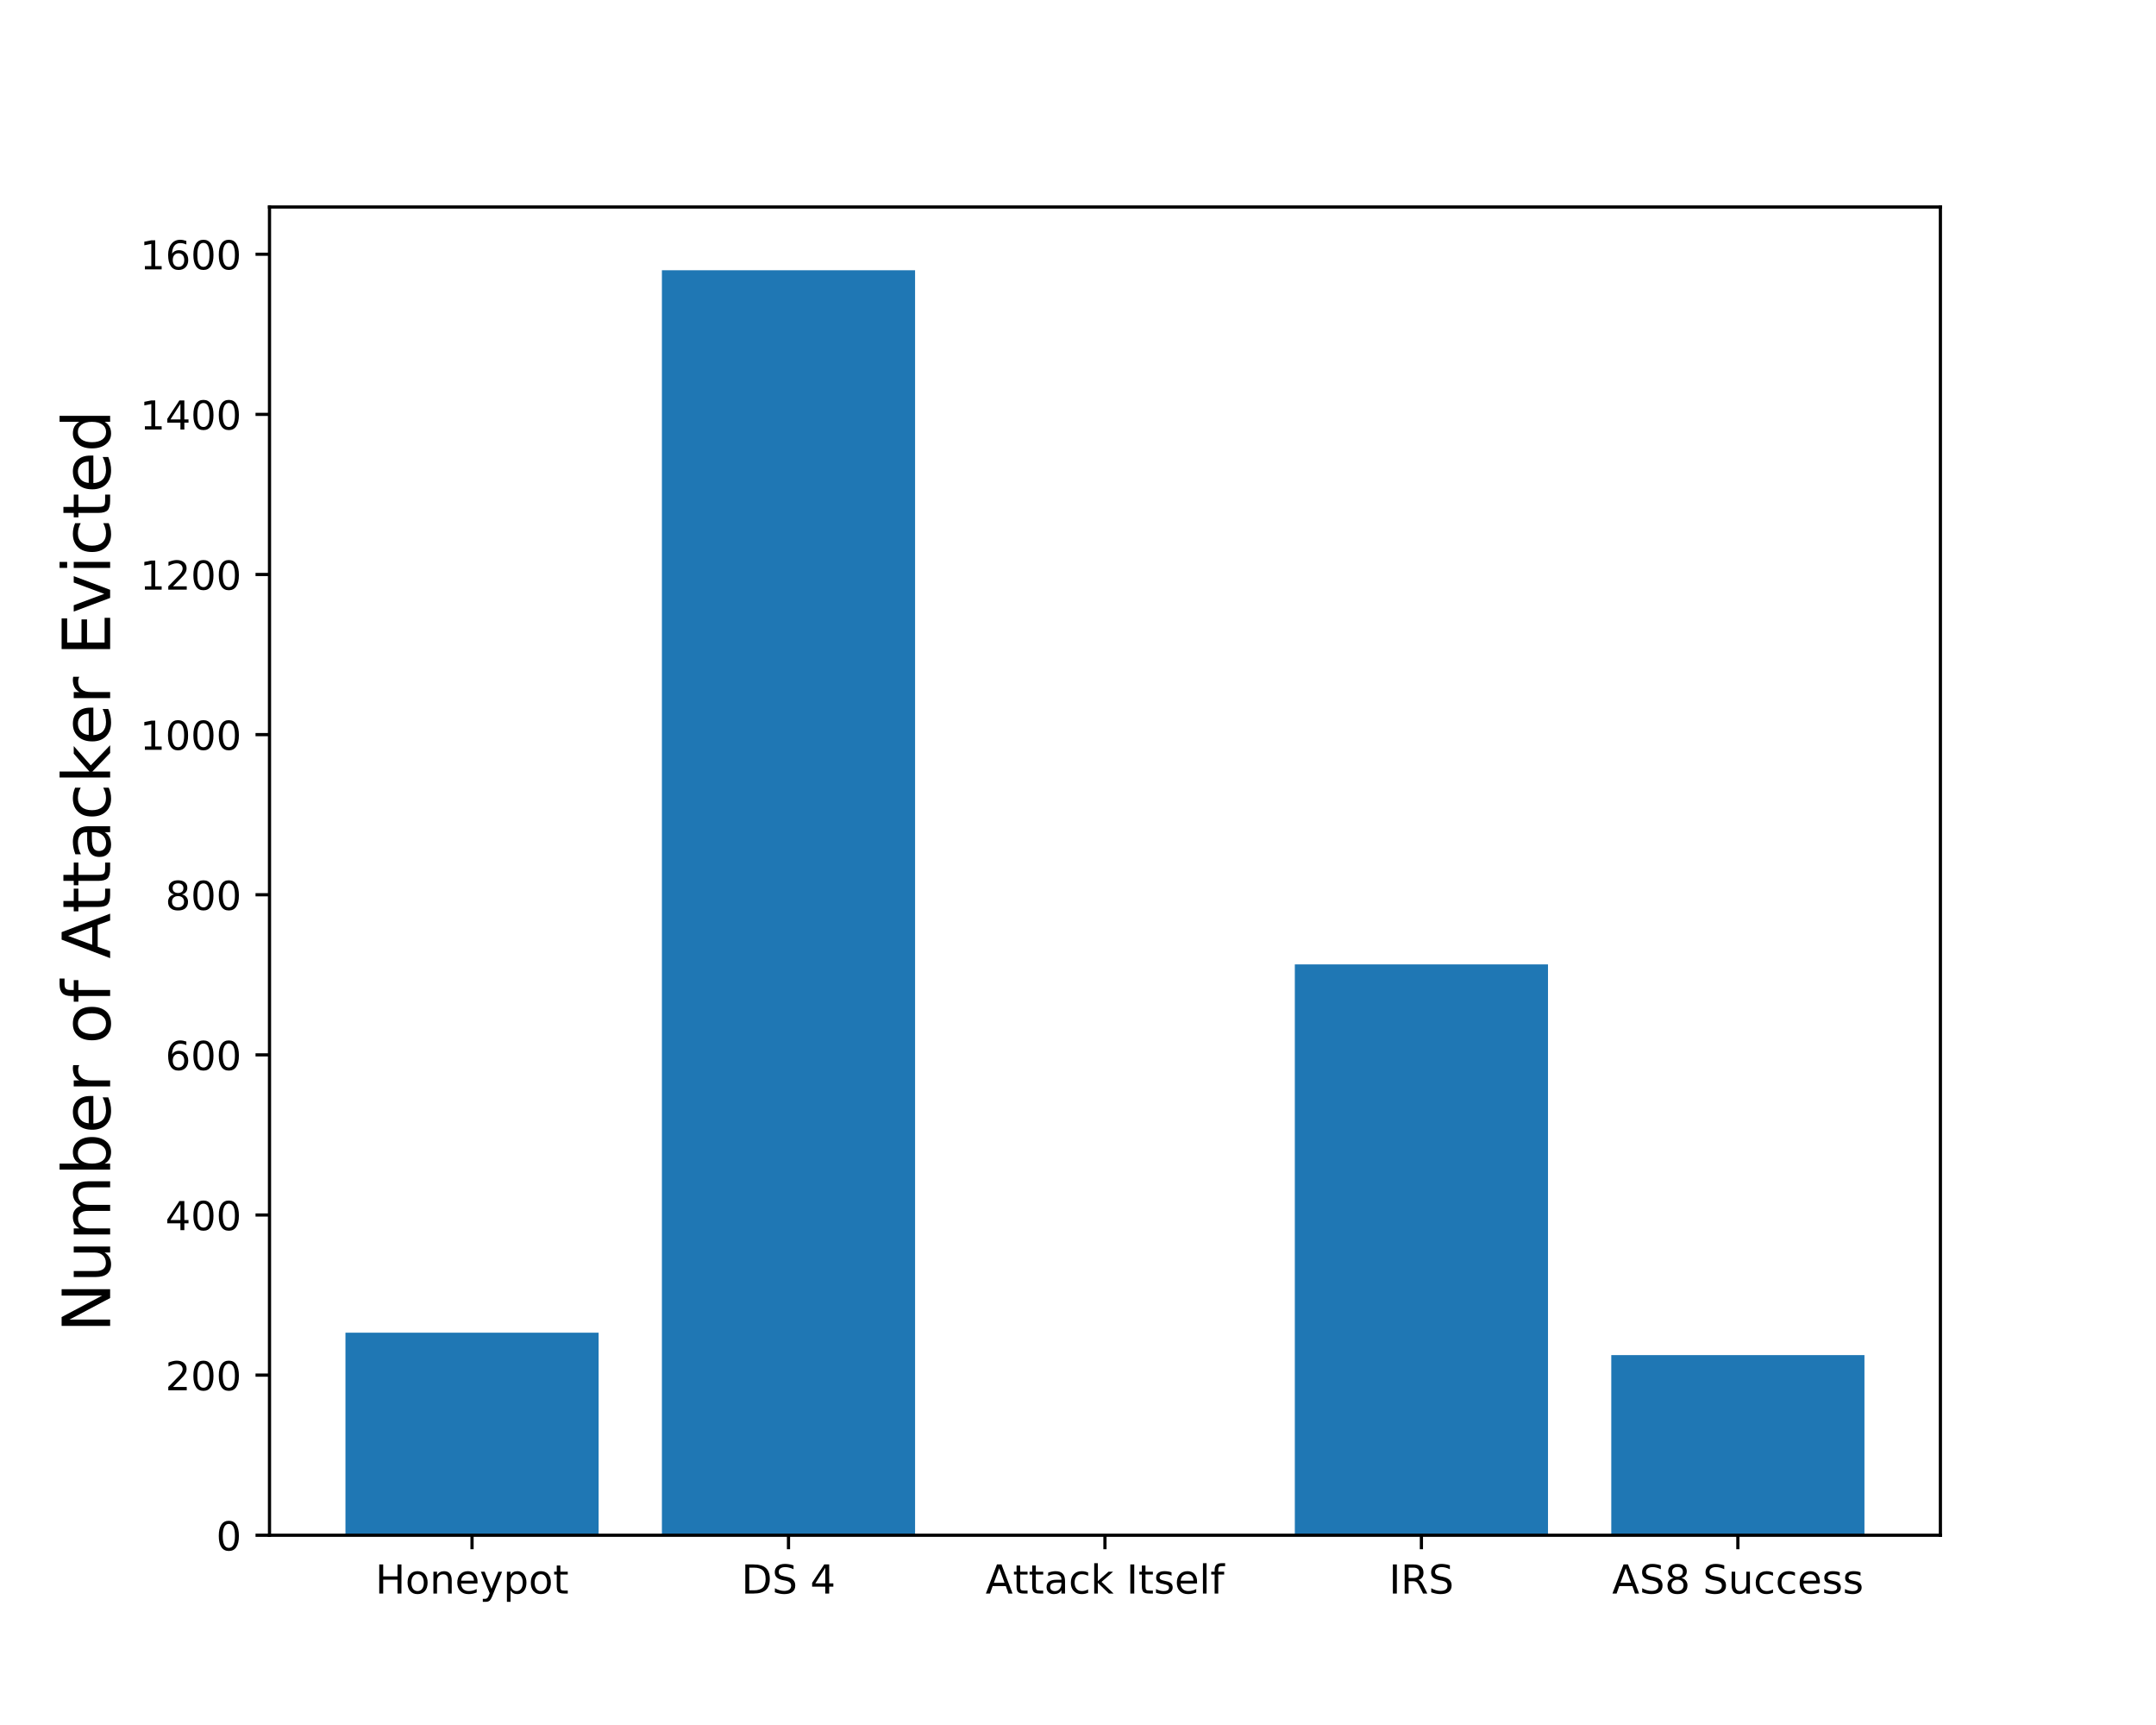
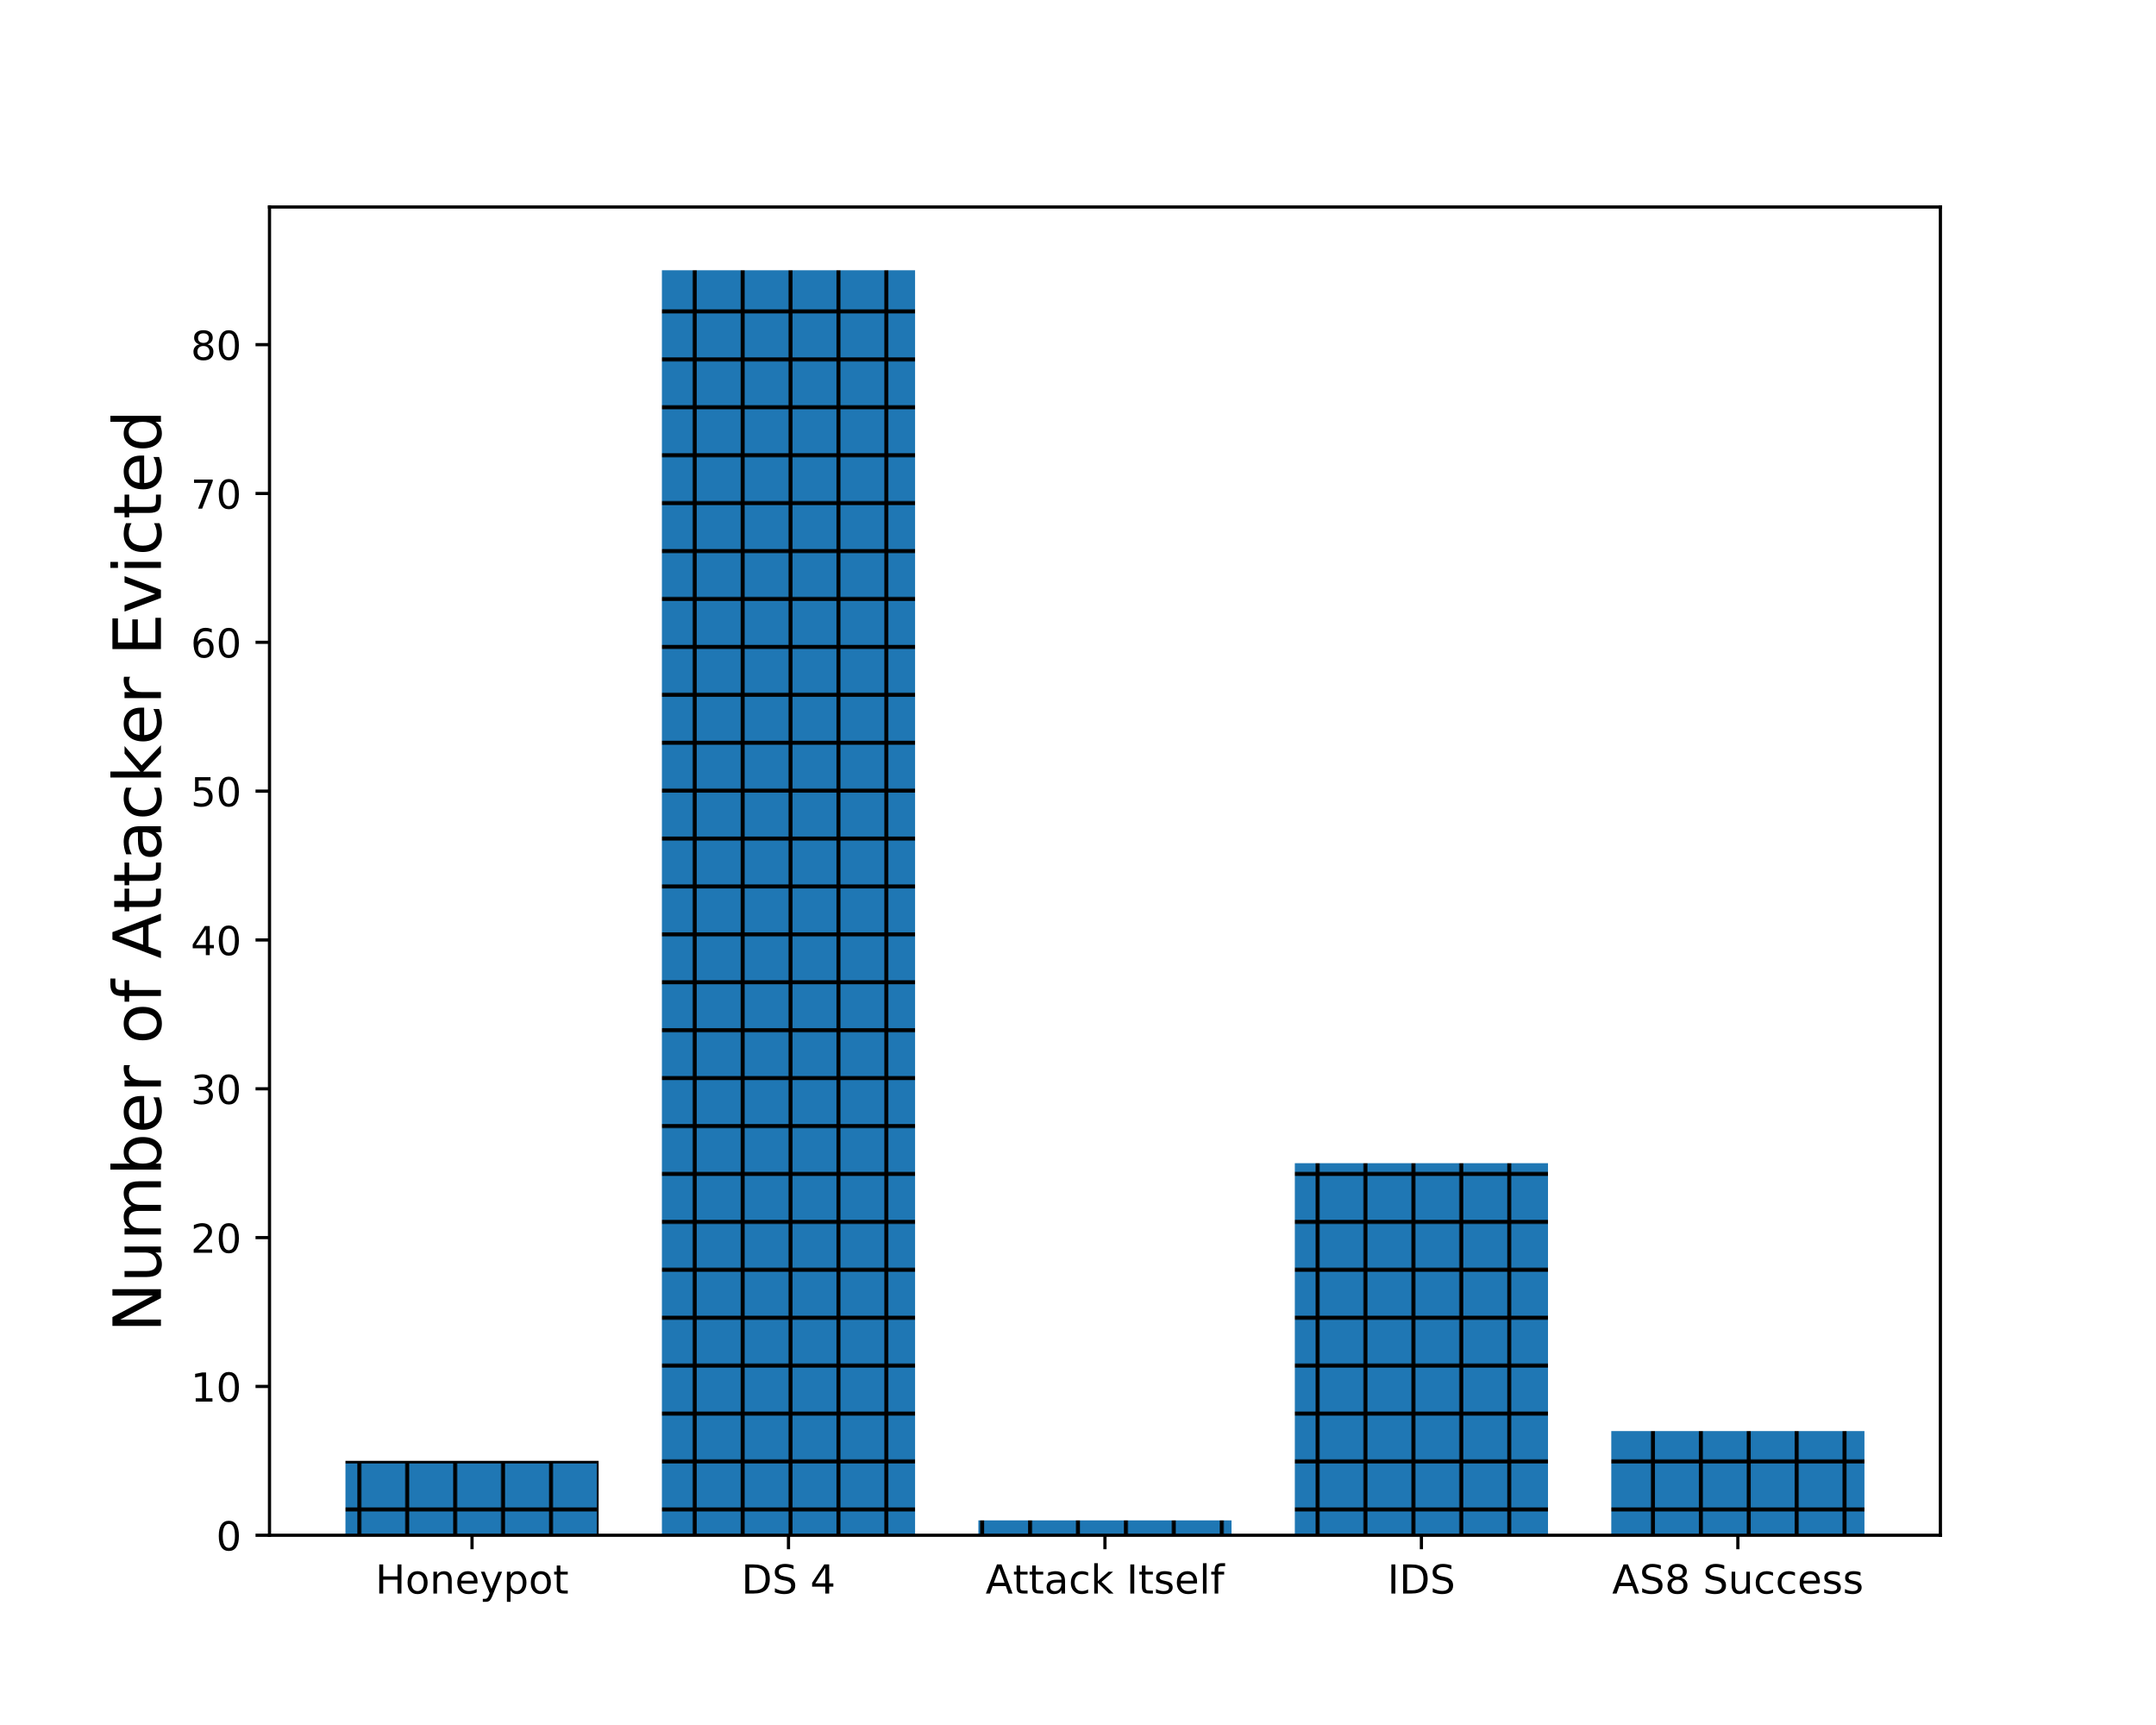
<svg xmlns="http://www.w3.org/2000/svg" xmlns:xlink="http://www.w3.org/1999/xlink" height="432pt" version="1.1" viewBox="0 0 540 432" width="540pt">
  <defs>
    <style type="text/css">
*{stroke-linecap:butt;stroke-linejoin:round;}
  </style>
  </defs>
  <g id="figure_1">
    <g id="patch_1">
      <path d="M 0 432  L 540 432  L 540 0  L 0 0  z " style="fill:#ffffff;" />
    </g>
    <g id="axes_1">
      <g id="patch_2">
        <path d="M 67.5 384.48  L 486 384.48  L 486 51.84  L 67.5 51.84  z " style="fill:#ffffff;" />
      </g>
      <g id="patch_3">
-         <path clip-path="url(#p1a131243bc)" d="M 86.523 384.48  L 149.932 384.48  L 149.932 333.752  L 86.523 333.752  z " style="fill:#1f77b4;" />
+         <path clip-path="url(#p484677745c)" d="M 86.523 384.48  L 149.932 384.48  L 149.932 365.845  L 86.523 365.845  z " style="fill:url(#h09de7ea8a7);" />
      </g>
      <g id="patch_4">
-         <path clip-path="url(#p1a131243bc)" d="M 165.784 384.48  L 229.193 384.48  L 229.193 67.68  L 165.784 67.68  z " style="fill:#1f77b4;" />
+         <path clip-path="url(#p484677745c)" d="M 165.784 384.48  L 229.193 384.48  L 229.193 67.68  L 165.784 67.68  z " style="fill:url(#h09de7ea8a7);" />
      </g>
      <g id="patch_5">
-         <path clip-path="url(#p1a131243bc)" d="M 245.045 384.48  L 308.455 384.48  L 308.455 384.48  L 245.045 384.48  z " style="fill:#1f77b4;" />
+         <path clip-path="url(#p484677745c)" d="M 245.045 384.48  L 308.455 384.48  L 308.455 380.753  L 245.045 380.753  z " style="fill:url(#h09de7ea8a7);" />
      </g>
      <g id="patch_6">
-         <path clip-path="url(#p1a131243bc)" d="M 324.307 384.48  L 387.716 384.48  L 387.716 241.519  L 324.307 241.519  z " style="fill:#1f77b4;" />
+         <path clip-path="url(#p484677745c)" d="M 324.307 384.48  L 387.716 384.48  L 387.716 291.304  L 324.307 291.304  z " style="fill:url(#h09de7ea8a7);" />
      </g>
      <g id="patch_7">
-         <path clip-path="url(#p1a131243bc)" d="M 403.568 384.48  L 466.977 384.48  L 466.977 339.366  L 403.568 339.366  z " style="fill:#1f77b4;" />
+         <path clip-path="url(#p484677745c)" d="M 403.568 384.48  L 466.977 384.48  L 466.977 358.391  L 403.568 358.391  z " style="fill:url(#h09de7ea8a7);" />
      </g>
      <g id="matplotlib.axis_1">
        <g id="xtick_1">
          <g id="line2d_1">
            <defs>
-               <path d="M 0 0  L 0 3.5  " id="m2b4261ff94" style="stroke:#000000;stroke-width:0.8;" />
-             </defs>
-             <g>
-               <use style="stroke:#000000;stroke-width:0.8;" x="118.227" xlink:href="#m2b4261ff94" y="384.48" />
+               <path d="M 0 0  L 0 3.5  " id="m92a95a628a" style="stroke:#000000;stroke-width:0.8;" />
+             </defs>
+             <g>
+               <use style="stroke:#000000;stroke-width:0.8;" x="118.227" xlink:href="#m92a95a628a" y="384.48" />
            </g>
          </g>
          <g id="text_1">
            <defs>
              <path d="M 9.812 72.906  L 19.672 72.906  L 19.672 43.016  L 55.516 43.016  L 55.516 72.906  L 65.375 72.906  L 65.375 0  L 55.516 0  L 55.516 34.719  L 19.672 34.719  L 19.672 0  L 9.812 0  z " id="DejaVuSans-72" />
              <path d="M 30.609 48.391  Q 23.391 48.391 19.188 42.75  Q 14.984 37.109 14.984 27.297  Q 14.984 17.484 19.156 11.844  Q 23.344 6.203 30.609 6.203  Q 37.797 6.203 41.984 11.859  Q 46.188 17.531 46.188 27.297  Q 46.188 37.016 41.984 42.703  Q 37.797 48.391 30.609 48.391  z M 30.609 56  Q 42.328 56 49.016 48.375  Q 55.719 40.766 55.719 27.297  Q 55.719 13.875 49.016 6.219  Q 42.328 -1.422 30.609 -1.422  Q 18.844 -1.422 12.172 6.219  Q 5.516 13.875 5.516 27.297  Q 5.516 40.766 12.172 48.375  Q 18.844 56 30.609 56  z " id="DejaVuSans-111" />
              <path d="M 54.891 33.016  L 54.891 0  L 45.906 0  L 45.906 32.719  Q 45.906 40.484 42.875 44.328  Q 39.844 48.188 33.797 48.188  Q 26.516 48.188 22.312 43.547  Q 18.109 38.922 18.109 30.906  L 18.109 0  L 9.078 0  L 9.078 54.688  L 18.109 54.688  L 18.109 46.188  Q 21.344 51.125 25.703 53.562  Q 30.078 56 35.797 56  Q 45.219 56 50.047 50.172  Q 54.891 44.344 54.891 33.016  z " id="DejaVuSans-110" />
              <path d="M 56.203 29.594  L 56.203 25.203  L 14.891 25.203  Q 15.484 15.922 20.484 11.062  Q 25.484 6.203 34.422 6.203  Q 39.594 6.203 44.453 7.469  Q 49.312 8.734 54.109 11.281  L 54.109 2.781  Q 49.266 0.734 44.188 -0.344  Q 39.109 -1.422 33.891 -1.422  Q 20.797 -1.422 13.156 6.188  Q 5.516 13.812 5.516 26.812  Q 5.516 40.234 12.766 48.109  Q 20.016 56 32.328 56  Q 43.359 56 49.781 48.891  Q 56.203 41.797 56.203 29.594  z M 47.219 32.234  Q 47.125 39.594 43.094 43.984  Q 39.062 48.391 32.422 48.391  Q 24.906 48.391 20.391 44.141  Q 15.875 39.891 15.188 32.172  z " id="DejaVuSans-101" />
              <path d="M 32.172 -5.078  Q 28.375 -14.844 24.75 -17.812  Q 21.141 -20.797 15.094 -20.797  L 7.906 -20.797  L 7.906 -13.281  L 13.188 -13.281  Q 16.891 -13.281 18.938 -11.516  Q 21 -9.766 23.484 -3.219  L 25.094 0.875  L 2.984 54.688  L 12.5 54.688  L 29.594 11.922  L 46.688 54.688  L 56.203 54.688  z " id="DejaVuSans-121" />
              <path d="M 18.109 8.203  L 18.109 -20.797  L 9.078 -20.797  L 9.078 54.688  L 18.109 54.688  L 18.109 46.391  Q 20.953 51.266 25.266 53.625  Q 29.594 56 35.594 56  Q 45.562 56 51.781 48.094  Q 58.016 40.188 58.016 27.297  Q 58.016 14.406 51.781 6.484  Q 45.562 -1.422 35.594 -1.422  Q 29.594 -1.422 25.266 0.953  Q 20.953 3.328 18.109 8.203  z M 48.688 27.297  Q 48.688 37.203 44.609 42.844  Q 40.531 48.484 33.406 48.484  Q 26.266 48.484 22.188 42.844  Q 18.109 37.203 18.109 27.297  Q 18.109 17.391 22.188 11.75  Q 26.266 6.109 33.406 6.109  Q 40.531 6.109 44.609 11.75  Q 48.688 17.391 48.688 27.297  z " id="DejaVuSans-112" />
              <path d="M 18.312 70.219  L 18.312 54.688  L 36.812 54.688  L 36.812 47.703  L 18.312 47.703  L 18.312 18.016  Q 18.312 11.328 20.141 9.422  Q 21.969 7.516 27.594 7.516  L 36.812 7.516  L 36.812 0  L 27.594 0  Q 17.188 0 13.234 3.875  Q 9.281 7.766 9.281 18.016  L 9.281 47.703  L 2.688 47.703  L 2.688 54.688  L 9.281 54.688  L 9.281 70.219  z " id="DejaVuSans-116" />
            </defs>
            <g transform="translate(94.0093 399.0784)scale(0.1 -0.1)">
              <use xlink:href="#DejaVuSans-72" />
              <use x="75.195" xlink:href="#DejaVuSans-111" />
              <use x="136.377" xlink:href="#DejaVuSans-110" />
              <use x="199.756" xlink:href="#DejaVuSans-101" />
              <use x="261.279" xlink:href="#DejaVuSans-121" />
              <use x="320.459" xlink:href="#DejaVuSans-112" />
              <use x="383.936" xlink:href="#DejaVuSans-111" />
              <use x="445.117" xlink:href="#DejaVuSans-116" />
            </g>
          </g>
        </g>
        <g id="xtick_2">
          <g id="line2d_2">
            <g>
-               <use style="stroke:#000000;stroke-width:0.8;" x="197.489" xlink:href="#m2b4261ff94" y="384.48" />
+               <use style="stroke:#000000;stroke-width:0.8;" x="197.489" xlink:href="#m92a95a628a" y="384.48" />
            </g>
          </g>
          <g id="text_2">
            <defs>
              <path d="M 19.672 64.797  L 19.672 8.109  L 31.594 8.109  Q 46.688 8.109 53.688 14.938  Q 60.688 21.781 60.688 36.531  Q 60.688 51.172 53.688 57.984  Q 46.688 64.797 31.594 64.797  z M 9.812 72.906  L 30.078 72.906  Q 51.266 72.906 61.172 64.094  Q 71.094 55.281 71.094 36.531  Q 71.094 17.672 61.125 8.828  Q 51.172 0 30.078 0  L 9.812 0  z " id="DejaVuSans-68" />
              <path d="M 53.516 70.516  L 53.516 60.891  Q 47.906 63.578 42.922 64.891  Q 37.938 66.219 33.297 66.219  Q 25.25 66.219 20.875 63.094  Q 16.5 59.969 16.5 54.203  Q 16.5 49.359 19.406 46.891  Q 22.312 44.438 30.422 42.922  L 36.375 41.703  Q 47.406 39.594 52.656 34.297  Q 57.906 29 57.906 20.125  Q 57.906 9.516 50.797 4.047  Q 43.703 -1.422 29.984 -1.422  Q 24.812 -1.422 18.969 -0.25  Q 13.141 0.922 6.891 3.219  L 6.891 13.375  Q 12.891 10.016 18.656 8.297  Q 24.422 6.594 29.984 6.594  Q 38.422 6.594 43.016 9.906  Q 47.609 13.234 47.609 19.391  Q 47.609 24.75 44.312 27.781  Q 41.016 30.812 33.5 32.328  L 27.484 33.5  Q 16.453 35.688 11.516 40.375  Q 6.594 45.062 6.594 53.422  Q 6.594 63.094 13.406 68.656  Q 20.219 74.219 32.172 74.219  Q 37.312 74.219 42.625 73.281  Q 47.953 72.359 53.516 70.516  z " id="DejaVuSans-83" />
              <path id="DejaVuSans-32" />
              <path d="M 37.797 64.312  L 12.891 25.391  L 37.797 25.391  z M 35.203 72.906  L 47.609 72.906  L 47.609 25.391  L 58.016 25.391  L 58.016 17.188  L 47.609 17.188  L 47.609 0  L 37.797 0  L 37.797 17.188  L 4.891 17.188  L 4.891 26.703  z " id="DejaVuSans-52" />
            </defs>
            <g transform="translate(185.6941 399.0784)scale(0.1 -0.1)">
              <use xlink:href="#DejaVuSans-68" />
              <use x="77.002" xlink:href="#DejaVuSans-83" />
              <use x="140.479" xlink:href="#DejaVuSans-32" />
              <use x="172.266" xlink:href="#DejaVuSans-52" />
            </g>
          </g>
        </g>
        <g id="xtick_3">
          <g id="line2d_3">
            <g>
-               <use style="stroke:#000000;stroke-width:0.8;" x="276.75" xlink:href="#m2b4261ff94" y="384.48" />
+               <use style="stroke:#000000;stroke-width:0.8;" x="276.75" xlink:href="#m92a95a628a" y="384.48" />
            </g>
          </g>
          <g id="text_3">
            <defs>
              <path d="M 34.188 63.188  L 20.797 26.906  L 47.609 26.906  z M 28.609 72.906  L 39.797 72.906  L 67.578 0  L 57.328 0  L 50.688 18.703  L 17.828 18.703  L 11.188 0  L 0.781 0  z " id="DejaVuSans-65" />
              <path d="M 34.281 27.484  Q 23.391 27.484 19.188 25  Q 14.984 22.516 14.984 16.5  Q 14.984 11.719 18.141 8.906  Q 21.297 6.109 26.703 6.109  Q 34.188 6.109 38.703 11.406  Q 43.219 16.703 43.219 25.484  L 43.219 27.484  z M 52.203 31.203  L 52.203 0  L 43.219 0  L 43.219 8.297  Q 40.141 3.328 35.547 0.953  Q 30.953 -1.422 24.312 -1.422  Q 15.922 -1.422 10.953 3.297  Q 6 8.016 6 15.922  Q 6 25.141 12.172 29.828  Q 18.359 34.516 30.609 34.516  L 43.219 34.516  L 43.219 35.406  Q 43.219 41.609 39.141 45  Q 35.062 48.391 27.688 48.391  Q 23 48.391 18.547 47.266  Q 14.109 46.141 10.016 43.891  L 10.016 52.203  Q 14.938 54.109 19.578 55.047  Q 24.219 56 28.609 56  Q 40.484 56 46.344 49.844  Q 52.203 43.703 52.203 31.203  z " id="DejaVuSans-97" />
              <path d="M 48.781 52.594  L 48.781 44.188  Q 44.969 46.297 41.141 47.344  Q 37.312 48.391 33.406 48.391  Q 24.656 48.391 19.812 42.844  Q 14.984 37.312 14.984 27.297  Q 14.984 17.281 19.812 11.734  Q 24.656 6.203 33.406 6.203  Q 37.312 6.203 41.141 7.25  Q 44.969 8.297 48.781 10.406  L 48.781 2.094  Q 45.016 0.344 40.984 -0.531  Q 36.969 -1.422 32.422 -1.422  Q 20.062 -1.422 12.781 6.344  Q 5.516 14.109 5.516 27.297  Q 5.516 40.672 12.859 48.328  Q 20.219 56 33.016 56  Q 37.156 56 41.109 55.141  Q 45.062 54.297 48.781 52.594  z " id="DejaVuSans-99" />
              <path d="M 9.078 75.984  L 18.109 75.984  L 18.109 31.109  L 44.922 54.688  L 56.391 54.688  L 27.391 29.109  L 57.625 0  L 45.906 0  L 18.109 26.703  L 18.109 0  L 9.078 0  z " id="DejaVuSans-107" />
              <path d="M 9.812 72.906  L 19.672 72.906  L 19.672 0  L 9.812 0  z " id="DejaVuSans-73" />
              <path d="M 44.281 53.078  L 44.281 44.578  Q 40.484 46.531 36.375 47.5  Q 32.281 48.484 27.875 48.484  Q 21.188 48.484 17.844 46.438  Q 14.5 44.391 14.5 40.281  Q 14.5 37.156 16.891 35.375  Q 19.281 33.594 26.516 31.984  L 29.594 31.297  Q 39.156 29.25 43.188 25.516  Q 47.219 21.781 47.219 15.094  Q 47.219 7.469 41.188 3.016  Q 35.156 -1.422 24.609 -1.422  Q 20.219 -1.422 15.453 -0.562  Q 10.688 0.297 5.422 2  L 5.422 11.281  Q 10.406 8.688 15.234 7.391  Q 20.062 6.109 24.812 6.109  Q 31.156 6.109 34.562 8.281  Q 37.984 10.453 37.984 14.406  Q 37.984 18.062 35.516 20.016  Q 33.062 21.969 24.703 23.781  L 21.578 24.516  Q 13.234 26.266 9.516 29.906  Q 5.812 33.547 5.812 39.891  Q 5.812 47.609 11.281 51.797  Q 16.75 56 26.812 56  Q 31.781 56 36.172 55.266  Q 40.578 54.547 44.281 53.078  z " id="DejaVuSans-115" />
              <path d="M 9.422 75.984  L 18.406 75.984  L 18.406 0  L 9.422 0  z " id="DejaVuSans-108" />
              <path d="M 37.109 75.984  L 37.109 68.5  L 28.516 68.5  Q 23.688 68.5 21.797 66.547  Q 19.922 64.594 19.922 59.516  L 19.922 54.688  L 34.719 54.688  L 34.719 47.703  L 19.922 47.703  L 19.922 0  L 10.891 0  L 10.891 47.703  L 2.297 47.703  L 2.297 54.688  L 10.891 54.688  L 10.891 58.5  Q 10.891 67.625 15.141 71.797  Q 19.391 75.984 28.609 75.984  z " id="DejaVuSans-102" />
            </defs>
            <g transform="translate(246.8469 399.0784)scale(0.1 -0.1)">
              <use xlink:href="#DejaVuSans-65" />
              <use x="68.393" xlink:href="#DejaVuSans-116" />
              <use x="107.602" xlink:href="#DejaVuSans-116" />
              <use x="146.811" xlink:href="#DejaVuSans-97" />
              <use x="208.09" xlink:href="#DejaVuSans-99" />
              <use x="263.07" xlink:href="#DejaVuSans-107" />
              <use x="320.98" xlink:href="#DejaVuSans-32" />
              <use x="352.768" xlink:href="#DejaVuSans-73" />
              <use x="382.26" xlink:href="#DejaVuSans-116" />
              <use x="421.469" xlink:href="#DejaVuSans-115" />
              <use x="473.568" xlink:href="#DejaVuSans-101" />
              <use x="535.092" xlink:href="#DejaVuSans-108" />
              <use x="562.875" xlink:href="#DejaVuSans-102" />
            </g>
          </g>
        </g>
        <g id="xtick_4">
          <g id="line2d_4">
            <g>
-               <use style="stroke:#000000;stroke-width:0.8;" x="356.011" xlink:href="#m2b4261ff94" y="384.48" />
+               <use style="stroke:#000000;stroke-width:0.8;" x="356.011" xlink:href="#m92a95a628a" y="384.48" />
            </g>
          </g>
          <g id="text_4">
-             <defs>
-               <path d="M 44.391 34.188  Q 47.562 33.109 50.562 29.594  Q 53.562 26.078 56.594 19.922  L 66.609 0  L 56 0  L 46.688 18.703  Q 43.062 26.031 39.672 28.422  Q 36.281 30.812 30.422 30.812  L 19.672 30.812  L 19.672 0  L 9.812 0  L 9.812 72.906  L 32.078 72.906  Q 44.578 72.906 50.734 67.672  Q 56.891 62.453 56.891 51.906  Q 56.891 45.016 53.688 40.469  Q 50.484 35.938 44.391 34.188  z M 19.672 64.797  L 19.672 38.922  L 32.078 38.922  Q 39.203 38.922 42.844 42.219  Q 46.484 45.516 46.484 51.906  Q 46.484 58.297 42.844 61.547  Q 39.203 64.797 32.078 64.797  z " id="DejaVuSans-82" />
-             </defs>
-             <g transform="translate(347.8879 399.0784)scale(0.1 -0.1)">
+             <g transform="translate(347.5121 399.0784)scale(0.1 -0.1)">
              <use xlink:href="#DejaVuSans-73" />
-               <use x="29.492" xlink:href="#DejaVuSans-82" />
-               <use x="98.975" xlink:href="#DejaVuSans-83" />
+               <use x="29.492" xlink:href="#DejaVuSans-68" />
+               <use x="106.494" xlink:href="#DejaVuSans-83" />
            </g>
          </g>
        </g>
        <g id="xtick_5">
          <g id="line2d_5">
            <g>
-               <use style="stroke:#000000;stroke-width:0.8;" x="435.273" xlink:href="#m2b4261ff94" y="384.48" />
+               <use style="stroke:#000000;stroke-width:0.8;" x="435.273" xlink:href="#m92a95a628a" y="384.48" />
            </g>
          </g>
          <g id="text_5">
            <defs>
              <path d="M 31.781 34.625  Q 24.75 34.625 20.719 30.859  Q 16.703 27.094 16.703 20.516  Q 16.703 13.922 20.719 10.156  Q 24.75 6.391 31.781 6.391  Q 38.812 6.391 42.859 10.172  Q 46.922 13.969 46.922 20.516  Q 46.922 27.094 42.891 30.859  Q 38.875 34.625 31.781 34.625  z M 21.922 38.812  Q 15.578 40.375 12.031 44.719  Q 8.5 49.078 8.5 55.328  Q 8.5 64.062 14.719 69.141  Q 20.953 74.219 31.781 74.219  Q 42.672 74.219 48.875 69.141  Q 55.078 64.062 55.078 55.328  Q 55.078 49.078 51.531 44.719  Q 48 40.375 41.703 38.812  Q 48.828 37.156 52.797 32.312  Q 56.781 27.484 56.781 20.516  Q 56.781 9.906 50.312 4.234  Q 43.844 -1.422 31.781 -1.422  Q 19.734 -1.422 13.25 4.234  Q 6.781 9.906 6.781 20.516  Q 6.781 27.484 10.781 32.312  Q 14.797 37.156 21.922 38.812  z M 18.312 54.391  Q 18.312 48.734 21.844 45.562  Q 25.391 42.391 31.781 42.391  Q 38.141 42.391 41.719 45.562  Q 45.312 48.734 45.312 54.391  Q 45.312 60.062 41.719 63.234  Q 38.141 66.406 31.781 66.406  Q 25.391 66.406 21.844 63.234  Q 18.312 60.062 18.312 54.391  z " id="DejaVuSans-56" />
              <path d="M 8.5 21.578  L 8.5 54.688  L 17.484 54.688  L 17.484 21.922  Q 17.484 14.156 20.5 10.266  Q 23.531 6.391 29.594 6.391  Q 36.859 6.391 41.078 11.031  Q 45.312 15.672 45.312 23.688  L 45.312 54.688  L 54.297 54.688  L 54.297 0  L 45.312 0  L 45.312 8.406  Q 42.047 3.422 37.719 1  Q 33.406 -1.422 27.688 -1.422  Q 18.266 -1.422 13.375 4.438  Q 8.5 10.297 8.5 21.578  z M 31.109 56  z " id="DejaVuSans-117" />
            </defs>
            <g transform="translate(403.7805 399.0784)scale(0.1 -0.1)">
              <use xlink:href="#DejaVuSans-65" />
              <use x="68.408" xlink:href="#DejaVuSans-83" />
              <use x="131.885" xlink:href="#DejaVuSans-56" />
              <use x="195.508" xlink:href="#DejaVuSans-32" />
              <use x="227.295" xlink:href="#DejaVuSans-83" />
              <use x="290.771" xlink:href="#DejaVuSans-117" />
              <use x="354.15" xlink:href="#DejaVuSans-99" />
              <use x="409.131" xlink:href="#DejaVuSans-99" />
              <use x="464.111" xlink:href="#DejaVuSans-101" />
              <use x="525.635" xlink:href="#DejaVuSans-115" />
              <use x="577.734" xlink:href="#DejaVuSans-115" />
            </g>
          </g>
        </g>
      </g>
      <g id="matplotlib.axis_2">
        <g id="ytick_1">
          <g id="line2d_6">
            <defs>
-               <path d="M 0 0  L -3.5 0  " id="m7c85052890" style="stroke:#000000;stroke-width:0.8;" />
-             </defs>
-             <g>
-               <use style="stroke:#000000;stroke-width:0.8;" x="67.5" xlink:href="#m7c85052890" y="384.48" />
+               <path d="M 0 0  L -3.5 0  " id="m2142dd6bfb" style="stroke:#000000;stroke-width:0.8;" />
+             </defs>
+             <g>
+               <use style="stroke:#000000;stroke-width:0.8;" x="67.5" xlink:href="#m2142dd6bfb" y="384.48" />
            </g>
          </g>
          <g id="text_6">
            <defs>
              <path d="M 31.781 66.406  Q 24.172 66.406 20.328 58.906  Q 16.5 51.422 16.5 36.375  Q 16.5 21.391 20.328 13.891  Q 24.172 6.391 31.781 6.391  Q 39.453 6.391 43.281 13.891  Q 47.125 21.391 47.125 36.375  Q 47.125 51.422 43.281 58.906  Q 39.453 66.406 31.781 66.406  z M 31.781 74.219  Q 44.047 74.219 50.516 64.516  Q 56.984 54.828 56.984 36.375  Q 56.984 17.969 50.516 8.266  Q 44.047 -1.422 31.781 -1.422  Q 19.531 -1.422 13.062 8.266  Q 6.594 17.969 6.594 36.375  Q 6.594 54.828 13.062 64.516  Q 19.531 74.219 31.781 74.219  z " id="DejaVuSans-48" />
            </defs>
            <g transform="translate(54.1375 388.2792)scale(0.1 -0.1)">
              <use xlink:href="#DejaVuSans-48" />
            </g>
          </g>
        </g>
        <g id="ytick_2">
          <g id="line2d_7">
            <g>
-               <use style="stroke:#000000;stroke-width:0.8;" x="67.5" xlink:href="#m7c85052890" y="344.379" />
+               <use style="stroke:#000000;stroke-width:0.8;" x="67.5" xlink:href="#m2142dd6bfb" y="347.209" />
            </g>
          </g>
          <g id="text_7">
            <defs>
-               <path d="M 19.188 8.297  L 53.609 8.297  L 53.609 0  L 7.328 0  L 7.328 8.297  Q 12.938 14.109 22.625 23.891  Q 32.328 33.688 34.812 36.531  Q 39.547 41.844 41.422 45.531  Q 43.312 49.219 43.312 52.781  Q 43.312 58.594 39.234 62.25  Q 35.156 65.922 28.609 65.922  Q 23.969 65.922 18.812 64.312  Q 13.672 62.703 7.812 59.422  L 7.812 69.391  Q 13.766 71.781 18.938 73  Q 24.125 74.219 28.422 74.219  Q 39.75 74.219 46.484 68.547  Q 53.219 62.891 53.219 53.422  Q 53.219 48.922 51.531 44.891  Q 49.859 40.875 45.406 35.406  Q 44.188 33.984 37.641 27.219  Q 31.109 20.453 19.188 8.297  z " id="DejaVuSans-50" />
-             </defs>
-             <g transform="translate(41.4125 348.178)scale(0.1 -0.1)">
-               <use xlink:href="#DejaVuSans-50" />
-               <use x="63.623" xlink:href="#DejaVuSans-48" />
-               <use x="127.246" xlink:href="#DejaVuSans-48" />
+               <path d="M 12.406 8.297  L 28.516 8.297  L 28.516 63.922  L 10.984 60.406  L 10.984 69.391  L 28.422 72.906  L 38.281 72.906  L 38.281 8.297  L 54.391 8.297  L 54.391 0  L 12.406 0  z " id="DejaVuSans-49" />
+             </defs>
+             <g transform="translate(47.775 351.0086)scale(0.1 -0.1)">
+               <use xlink:href="#DejaVuSans-49" />
+               <use x="63.623" xlink:href="#DejaVuSans-48" />
            </g>
          </g>
        </g>
        <g id="ytick_3">
          <g id="line2d_8">
            <g>
-               <use style="stroke:#000000;stroke-width:0.8;" x="67.5" xlink:href="#m7c85052890" y="304.277" />
+               <use style="stroke:#000000;stroke-width:0.8;" x="67.5" xlink:href="#m2142dd6bfb" y="309.939" />
            </g>
          </g>
          <g id="text_8">
-             <g transform="translate(41.4125 308.0767)scale(0.1 -0.1)">
-               <use xlink:href="#DejaVuSans-52" />
-               <use x="63.623" xlink:href="#DejaVuSans-48" />
-               <use x="127.246" xlink:href="#DejaVuSans-48" />
+             <defs>
+               <path d="M 19.188 8.297  L 53.609 8.297  L 53.609 0  L 7.328 0  L 7.328 8.297  Q 12.938 14.109 22.625 23.891  Q 32.328 33.688 34.812 36.531  Q 39.547 41.844 41.422 45.531  Q 43.312 49.219 43.312 52.781  Q 43.312 58.594 39.234 62.25  Q 35.156 65.922 28.609 65.922  Q 23.969 65.922 18.812 64.312  Q 13.672 62.703 7.812 59.422  L 7.812 69.391  Q 13.766 71.781 18.938 73  Q 24.125 74.219 28.422 74.219  Q 39.75 74.219 46.484 68.547  Q 53.219 62.891 53.219 53.422  Q 53.219 48.922 51.531 44.891  Q 49.859 40.875 45.406 35.406  Q 44.188 33.984 37.641 27.219  Q 31.109 20.453 19.188 8.297  z " id="DejaVuSans-50" />
+             </defs>
+             <g transform="translate(47.775 313.738)scale(0.1 -0.1)">
+               <use xlink:href="#DejaVuSans-50" />
+               <use x="63.623" xlink:href="#DejaVuSans-48" />
            </g>
          </g>
        </g>
        <g id="ytick_4">
          <g id="line2d_9">
            <g>
-               <use style="stroke:#000000;stroke-width:0.8;" x="67.5" xlink:href="#m7c85052890" y="264.176" />
+               <use style="stroke:#000000;stroke-width:0.8;" x="67.5" xlink:href="#m2142dd6bfb" y="272.668" />
            </g>
          </g>
          <g id="text_9">
            <defs>
-               <path d="M 33.016 40.375  Q 26.375 40.375 22.484 35.828  Q 18.609 31.297 18.609 23.391  Q 18.609 15.531 22.484 10.953  Q 26.375 6.391 33.016 6.391  Q 39.656 6.391 43.531 10.953  Q 47.406 15.531 47.406 23.391  Q 47.406 31.297 43.531 35.828  Q 39.656 40.375 33.016 40.375  z M 52.594 71.297  L 52.594 62.312  Q 48.875 64.062 45.094 64.984  Q 41.312 65.922 37.594 65.922  Q 27.828 65.922 22.672 59.328  Q 17.531 52.734 16.797 39.406  Q 19.672 43.656 24.016 45.922  Q 28.375 48.188 33.594 48.188  Q 44.578 48.188 50.953 41.516  Q 57.328 34.859 57.328 23.391  Q 57.328 12.156 50.688 5.359  Q 44.047 -1.422 33.016 -1.422  Q 20.359 -1.422 13.672 8.266  Q 6.984 17.969 6.984 36.375  Q 6.984 53.656 15.188 63.938  Q 23.391 74.219 37.203 74.219  Q 40.922 74.219 44.703 73.484  Q 48.484 72.75 52.594 71.297  z " id="DejaVuSans-54" />
-             </defs>
-             <g transform="translate(41.4125 267.9754)scale(0.1 -0.1)">
-               <use xlink:href="#DejaVuSans-54" />
-               <use x="63.623" xlink:href="#DejaVuSans-48" />
-               <use x="127.246" xlink:href="#DejaVuSans-48" />
+               <path d="M 40.578 39.312  Q 47.656 37.797 51.625 33  Q 55.609 28.219 55.609 21.188  Q 55.609 10.406 48.188 4.484  Q 40.766 -1.422 27.094 -1.422  Q 22.516 -1.422 17.656 -0.516  Q 12.797 0.391 7.625 2.203  L 7.625 11.719  Q 11.719 9.328 16.594 8.109  Q 21.484 6.891 26.812 6.891  Q 36.078 6.891 40.938 10.547  Q 45.797 14.203 45.797 21.188  Q 45.797 27.641 41.281 31.266  Q 36.766 34.906 28.719 34.906  L 20.219 34.906  L 20.219 43.016  L 29.109 43.016  Q 36.375 43.016 40.234 45.922  Q 44.094 48.828 44.094 54.297  Q 44.094 59.906 40.109 62.906  Q 36.141 65.922 28.719 65.922  Q 24.656 65.922 20.016 65.031  Q 15.375 64.156 9.812 62.312  L 9.812 71.094  Q 15.438 72.656 20.344 73.438  Q 25.25 74.219 29.594 74.219  Q 40.828 74.219 47.359 69.109  Q 53.906 64.016 53.906 55.328  Q 53.906 49.266 50.438 45.094  Q 46.969 40.922 40.578 39.312  z " id="DejaVuSans-51" />
+             </defs>
+             <g transform="translate(47.775 276.4675)scale(0.1 -0.1)">
+               <use xlink:href="#DejaVuSans-51" />
+               <use x="63.623" xlink:href="#DejaVuSans-48" />
            </g>
          </g>
        </g>
        <g id="ytick_5">
          <g id="line2d_10">
            <g>
-               <use style="stroke:#000000;stroke-width:0.8;" x="67.5" xlink:href="#m7c85052890" y="224.075" />
+               <use style="stroke:#000000;stroke-width:0.8;" x="67.5" xlink:href="#m2142dd6bfb" y="235.398" />
            </g>
          </g>
          <g id="text_10">
-             <g transform="translate(41.4125 227.8742)scale(0.1 -0.1)">
-               <use xlink:href="#DejaVuSans-56" />
-               <use x="63.623" xlink:href="#DejaVuSans-48" />
-               <use x="127.246" xlink:href="#DejaVuSans-48" />
+             <g transform="translate(47.775 239.1969)scale(0.1 -0.1)">
+               <use xlink:href="#DejaVuSans-52" />
+               <use x="63.623" xlink:href="#DejaVuSans-48" />
            </g>
          </g>
        </g>
        <g id="ytick_6">
          <g id="line2d_11">
            <g>
-               <use style="stroke:#000000;stroke-width:0.8;" x="67.5" xlink:href="#m7c85052890" y="183.974" />
+               <use style="stroke:#000000;stroke-width:0.8;" x="67.5" xlink:href="#m2142dd6bfb" y="198.127" />
            </g>
          </g>
          <g id="text_11">
            <defs>
-               <path d="M 12.406 8.297  L 28.516 8.297  L 28.516 63.922  L 10.984 60.406  L 10.984 69.391  L 28.422 72.906  L 38.281 72.906  L 38.281 8.297  L 54.391 8.297  L 54.391 0  L 12.406 0  z " id="DejaVuSans-49" />
-             </defs>
-             <g transform="translate(35.05 187.7729)scale(0.1 -0.1)">
-               <use xlink:href="#DejaVuSans-49" />
-               <use x="63.623" xlink:href="#DejaVuSans-48" />
-               <use x="127.246" xlink:href="#DejaVuSans-48" />
-               <use x="190.869" xlink:href="#DejaVuSans-48" />
+               <path d="M 10.797 72.906  L 49.516 72.906  L 49.516 64.594  L 19.828 64.594  L 19.828 46.734  Q 21.969 47.469 24.109 47.828  Q 26.266 48.188 28.422 48.188  Q 40.625 48.188 47.75 41.5  Q 54.891 34.812 54.891 23.391  Q 54.891 11.625 47.562 5.094  Q 40.234 -1.422 26.906 -1.422  Q 22.312 -1.422 17.547 -0.641  Q 12.797 0.141 7.719 1.703  L 7.719 11.625  Q 12.109 9.234 16.797 8.062  Q 21.484 6.891 26.703 6.891  Q 35.156 6.891 40.078 11.328  Q 45.016 15.766 45.016 23.391  Q 45.016 31 40.078 35.438  Q 35.156 39.891 26.703 39.891  Q 22.75 39.891 18.812 39.016  Q 14.891 38.141 10.797 36.281  z " id="DejaVuSans-53" />
+             </defs>
+             <g transform="translate(47.775 201.9263)scale(0.1 -0.1)">
+               <use xlink:href="#DejaVuSans-53" />
+               <use x="63.623" xlink:href="#DejaVuSans-48" />
            </g>
          </g>
        </g>
        <g id="ytick_7">
          <g id="line2d_12">
            <g>
-               <use style="stroke:#000000;stroke-width:0.8;" x="67.5" xlink:href="#m7c85052890" y="143.872" />
+               <use style="stroke:#000000;stroke-width:0.8;" x="67.5" xlink:href="#m2142dd6bfb" y="160.856" />
            </g>
          </g>
          <g id="text_12">
-             <g transform="translate(35.05 147.6716)scale(0.1 -0.1)">
-               <use xlink:href="#DejaVuSans-49" />
-               <use x="63.623" xlink:href="#DejaVuSans-50" />
-               <use x="127.246" xlink:href="#DejaVuSans-48" />
-               <use x="190.869" xlink:href="#DejaVuSans-48" />
+             <defs>
+               <path d="M 33.016 40.375  Q 26.375 40.375 22.484 35.828  Q 18.609 31.297 18.609 23.391  Q 18.609 15.531 22.484 10.953  Q 26.375 6.391 33.016 6.391  Q 39.656 6.391 43.531 10.953  Q 47.406 15.531 47.406 23.391  Q 47.406 31.297 43.531 35.828  Q 39.656 40.375 33.016 40.375  z M 52.594 71.297  L 52.594 62.312  Q 48.875 64.062 45.094 64.984  Q 41.312 65.922 37.594 65.922  Q 27.828 65.922 22.672 59.328  Q 17.531 52.734 16.797 39.406  Q 19.672 43.656 24.016 45.922  Q 28.375 48.188 33.594 48.188  Q 44.578 48.188 50.953 41.516  Q 57.328 34.859 57.328 23.391  Q 57.328 12.156 50.688 5.359  Q 44.047 -1.422 33.016 -1.422  Q 20.359 -1.422 13.672 8.266  Q 6.984 17.969 6.984 36.375  Q 6.984 53.656 15.188 63.938  Q 23.391 74.219 37.203 74.219  Q 40.922 74.219 44.703 73.484  Q 48.484 72.75 52.594 71.297  z " id="DejaVuSans-54" />
+             </defs>
+             <g transform="translate(47.775 164.6557)scale(0.1 -0.1)">
+               <use xlink:href="#DejaVuSans-54" />
+               <use x="63.623" xlink:href="#DejaVuSans-48" />
            </g>
          </g>
        </g>
        <g id="ytick_8">
          <g id="line2d_13">
            <g>
-               <use style="stroke:#000000;stroke-width:0.8;" x="67.5" xlink:href="#m7c85052890" y="103.771" />
+               <use style="stroke:#000000;stroke-width:0.8;" x="67.5" xlink:href="#m2142dd6bfb" y="123.586" />
            </g>
          </g>
          <g id="text_13">
-             <g transform="translate(35.05 107.5704)scale(0.1 -0.1)">
-               <use xlink:href="#DejaVuSans-49" />
-               <use x="63.623" xlink:href="#DejaVuSans-52" />
-               <use x="127.246" xlink:href="#DejaVuSans-48" />
-               <use x="190.869" xlink:href="#DejaVuSans-48" />
+             <defs>
+               <path d="M 8.203 72.906  L 55.078 72.906  L 55.078 68.703  L 28.609 0  L 18.312 0  L 43.219 64.594  L 8.203 64.594  z " id="DejaVuSans-55" />
+             </defs>
+             <g transform="translate(47.775 127.3851)scale(0.1 -0.1)">
+               <use xlink:href="#DejaVuSans-55" />
+               <use x="63.623" xlink:href="#DejaVuSans-48" />
            </g>
          </g>
        </g>
        <g id="ytick_9">
          <g id="line2d_14">
            <g>
-               <use style="stroke:#000000;stroke-width:0.8;" x="67.5" xlink:href="#m7c85052890" y="63.67" />
+               <use style="stroke:#000000;stroke-width:0.8;" x="67.5" xlink:href="#m2142dd6bfb" y="86.315" />
            </g>
          </g>
          <g id="text_14">
-             <g transform="translate(35.05 67.46909)scale(0.1 -0.1)">
-               <use xlink:href="#DejaVuSans-49" />
-               <use x="63.623" xlink:href="#DejaVuSans-54" />
-               <use x="127.246" xlink:href="#DejaVuSans-48" />
-               <use x="190.869" xlink:href="#DejaVuSans-48" />
+             <g transform="translate(47.775 90.11451)scale(0.1 -0.1)">
+               <use xlink:href="#DejaVuSans-56" />
+               <use x="63.623" xlink:href="#DejaVuSans-48" />
            </g>
          </g>
        </g>
        <g id="text_15">
          <defs>
            <path d="M 9.812 72.906  L 23.094 72.906  L 55.422 11.922  L 55.422 72.906  L 64.984 72.906  L 64.984 0  L 51.703 0  L 19.391 60.984  L 19.391 0  L 9.812 0  z " id="DejaVuSans-78" />
            <path d="M 52 44.188  Q 55.375 50.25 60.062 53.125  Q 64.75 56 71.094 56  Q 79.641 56 84.281 50.016  Q 88.922 44.047 88.922 33.016  L 88.922 0  L 79.891 0  L 79.891 32.719  Q 79.891 40.578 77.094 44.375  Q 74.312 48.188 68.609 48.188  Q 61.625 48.188 57.562 43.547  Q 53.516 38.922 53.516 30.906  L 53.516 0  L 44.484 0  L 44.484 32.719  Q 44.484 40.625 41.703 44.406  Q 38.922 48.188 33.109 48.188  Q 26.219 48.188 22.156 43.531  Q 18.109 38.875 18.109 30.906  L 18.109 0  L 9.078 0  L 9.078 54.688  L 18.109 54.688  L 18.109 46.188  Q 21.188 51.219 25.484 53.609  Q 29.781 56 35.688 56  Q 41.656 56 45.828 52.969  Q 50 49.953 52 44.188  z " id="DejaVuSans-109" />
            <path d="M 48.688 27.297  Q 48.688 37.203 44.609 42.844  Q 40.531 48.484 33.406 48.484  Q 26.266 48.484 22.188 42.844  Q 18.109 37.203 18.109 27.297  Q 18.109 17.391 22.188 11.75  Q 26.266 6.109 33.406 6.109  Q 40.531 6.109 44.609 11.75  Q 48.688 17.391 48.688 27.297  z M 18.109 46.391  Q 20.953 51.266 25.266 53.625  Q 29.594 56 35.594 56  Q 45.562 56 51.781 48.094  Q 58.016 40.188 58.016 27.297  Q 58.016 14.406 51.781 6.484  Q 45.562 -1.422 35.594 -1.422  Q 29.594 -1.422 25.266 0.953  Q 20.953 3.328 18.109 8.203  L 18.109 0  L 9.078 0  L 9.078 75.984  L 18.109 75.984  z " id="DejaVuSans-98" />
            <path d="M 41.109 46.297  Q 39.594 47.172 37.812 47.578  Q 36.031 48 33.891 48  Q 26.266 48 22.188 43.047  Q 18.109 38.094 18.109 28.812  L 18.109 0  L 9.078 0  L 9.078 54.688  L 18.109 54.688  L 18.109 46.188  Q 20.953 51.172 25.484 53.578  Q 30.031 56 36.531 56  Q 37.453 56 38.578 55.875  Q 39.703 55.766 41.062 55.516  z " id="DejaVuSans-114" />
            <path d="M 9.812 72.906  L 55.906 72.906  L 55.906 64.594  L 19.672 64.594  L 19.672 43.016  L 54.391 43.016  L 54.391 34.719  L 19.672 34.719  L 19.672 8.297  L 56.781 8.297  L 56.781 0  L 9.812 0  z " id="DejaVuSans-69" />
            <path d="M 2.984 54.688  L 12.5 54.688  L 29.594 8.797  L 46.688 54.688  L 56.203 54.688  L 35.688 0  L 23.484 0  z " id="DejaVuSans-118" />
            <path d="M 9.422 54.688  L 18.406 54.688  L 18.406 0  L 9.422 0  z M 9.422 75.984  L 18.406 75.984  L 18.406 64.594  L 9.422 64.594  z " id="DejaVuSans-105" />
            <path d="M 45.406 46.391  L 45.406 75.984  L 54.391 75.984  L 54.391 0  L 45.406 0  L 45.406 8.203  Q 42.578 3.328 38.25 0.953  Q 33.938 -1.422 27.875 -1.422  Q 17.969 -1.422 11.734 6.484  Q 5.516 14.406 5.516 27.297  Q 5.516 40.188 11.734 48.094  Q 17.969 56 27.875 56  Q 33.938 56 38.25 53.625  Q 42.578 51.266 45.406 46.391  z M 14.797 27.297  Q 14.797 17.391 18.875 11.75  Q 22.953 6.109 30.078 6.109  Q 37.203 6.109 41.297 11.75  Q 45.406 17.391 45.406 27.297  Q 45.406 37.203 41.297 42.844  Q 37.203 48.484 30.078 48.484  Q 22.953 48.484 18.875 42.844  Q 14.797 37.203 14.797 27.297  z " id="DejaVuSans-100" />
          </defs>
-           <g transform="translate(27.58385 333.6913)rotate(-90)scale(0.166667 -0.166667)">
+           <g transform="translate(40.30885 333.6913)rotate(-90)scale(0.166667 -0.166667)">
            <use xlink:href="#DejaVuSans-78" />
            <use x="74.805" xlink:href="#DejaVuSans-117" />
            <use x="138.184" xlink:href="#DejaVuSans-109" />
            <use x="235.596" xlink:href="#DejaVuSans-98" />
            <use x="299.072" xlink:href="#DejaVuSans-101" />
            <use x="360.596" xlink:href="#DejaVuSans-114" />
            <use x="401.709" xlink:href="#DejaVuSans-32" />
            <use x="433.496" xlink:href="#DejaVuSans-111" />
            <use x="494.678" xlink:href="#DejaVuSans-102" />
            <use x="529.883" xlink:href="#DejaVuSans-32" />
            <use x="561.67" xlink:href="#DejaVuSans-65" />
            <use x="630.062" xlink:href="#DejaVuSans-116" />
            <use x="669.271" xlink:href="#DejaVuSans-116" />
            <use x="708.48" xlink:href="#DejaVuSans-97" />
            <use x="769.76" xlink:href="#DejaVuSans-99" />
            <use x="824.74" xlink:href="#DejaVuSans-107" />
            <use x="882.604" xlink:href="#DejaVuSans-101" />
            <use x="944.127" xlink:href="#DejaVuSans-114" />
            <use x="985.24" xlink:href="#DejaVuSans-32" />
            <use x="1017.027" xlink:href="#DejaVuSans-69" />
            <use x="1080.211" xlink:href="#DejaVuSans-118" />
            <use x="1139.391" xlink:href="#DejaVuSans-105" />
            <use x="1167.174" xlink:href="#DejaVuSans-99" />
            <use x="1222.154" xlink:href="#DejaVuSans-116" />
            <use x="1261.363" xlink:href="#DejaVuSans-101" />
            <use x="1322.887" xlink:href="#DejaVuSans-100" />
          </g>
        </g>
      </g>
      <g id="patch_8">
        <path d="M 67.5 384.48  L 67.5 51.84  " style="fill:none;stroke:#000000;stroke-linecap:square;stroke-linejoin:miter;stroke-width:0.8;" />
      </g>
      <g id="patch_9">
        <path d="M 486 384.48  L 486 51.84  " style="fill:none;stroke:#000000;stroke-linecap:square;stroke-linejoin:miter;stroke-width:0.8;" />
      </g>
      <g id="patch_10">
        <path d="M 67.5 384.48  L 486 384.48  " style="fill:none;stroke:#000000;stroke-linecap:square;stroke-linejoin:miter;stroke-width:0.8;" />
      </g>
      <g id="patch_11">
        <path d="M 67.5 51.84  L 486 51.84  " style="fill:none;stroke:#000000;stroke-linecap:square;stroke-linejoin:miter;stroke-width:0.8;" />
      </g>
    </g>
  </g>
  <defs>
-     <clipPath id="p1a131243bc">
+     <clipPath id="p484677745c">
      <rect height="332.64" width="418.5" x="67.5" y="51.84" />
    </clipPath>
  </defs>
+   <defs>
+     <pattern height="72" id="h09de7ea8a7" patternUnits="userSpaceOnUse" width="72" x="0" y="0">
+       <rect fill="#1f77b4" height="73" width="73" x="0" y="0" />
+       <path d="M 0 66  L 72 66  M 0 54  L 72 54  M 0 42  L 72 42  M 0 30  L 72 30  M 0 18  L 72 18  M 0 6  L 72 6  M 6 72  L 6 0  M 18 72  L 18 0  M 30 72  L 30 0  M 42 72  L 42 0  M 54 72  L 54 0  M 66 72  L 66 0  " style="fill:#000000;stroke:#000000;stroke-linecap:butt;stroke-linejoin:miter;stroke-width:1.0;" />
+     </pattern>
+   </defs>
</svg>
